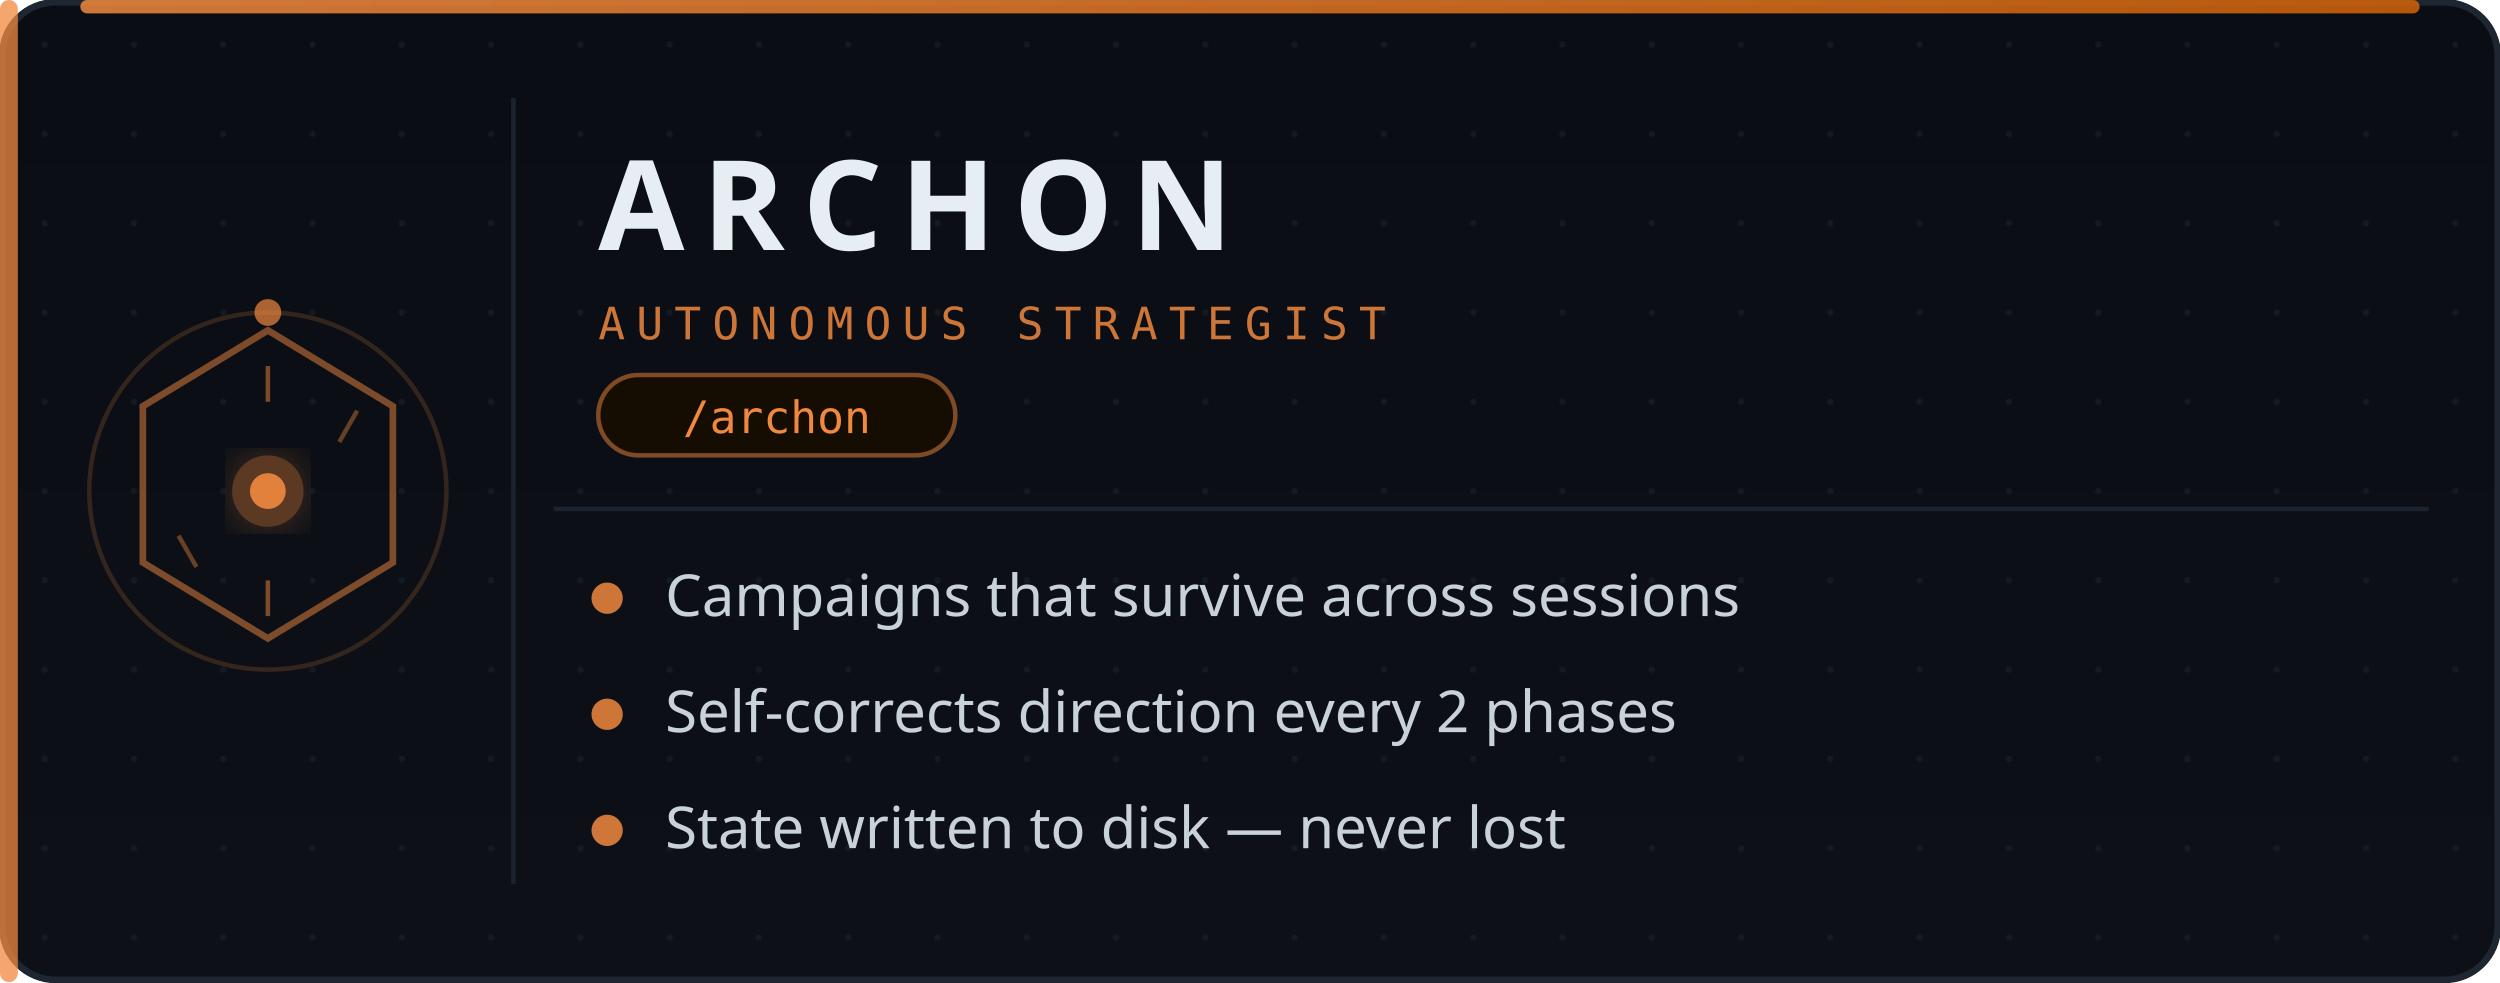
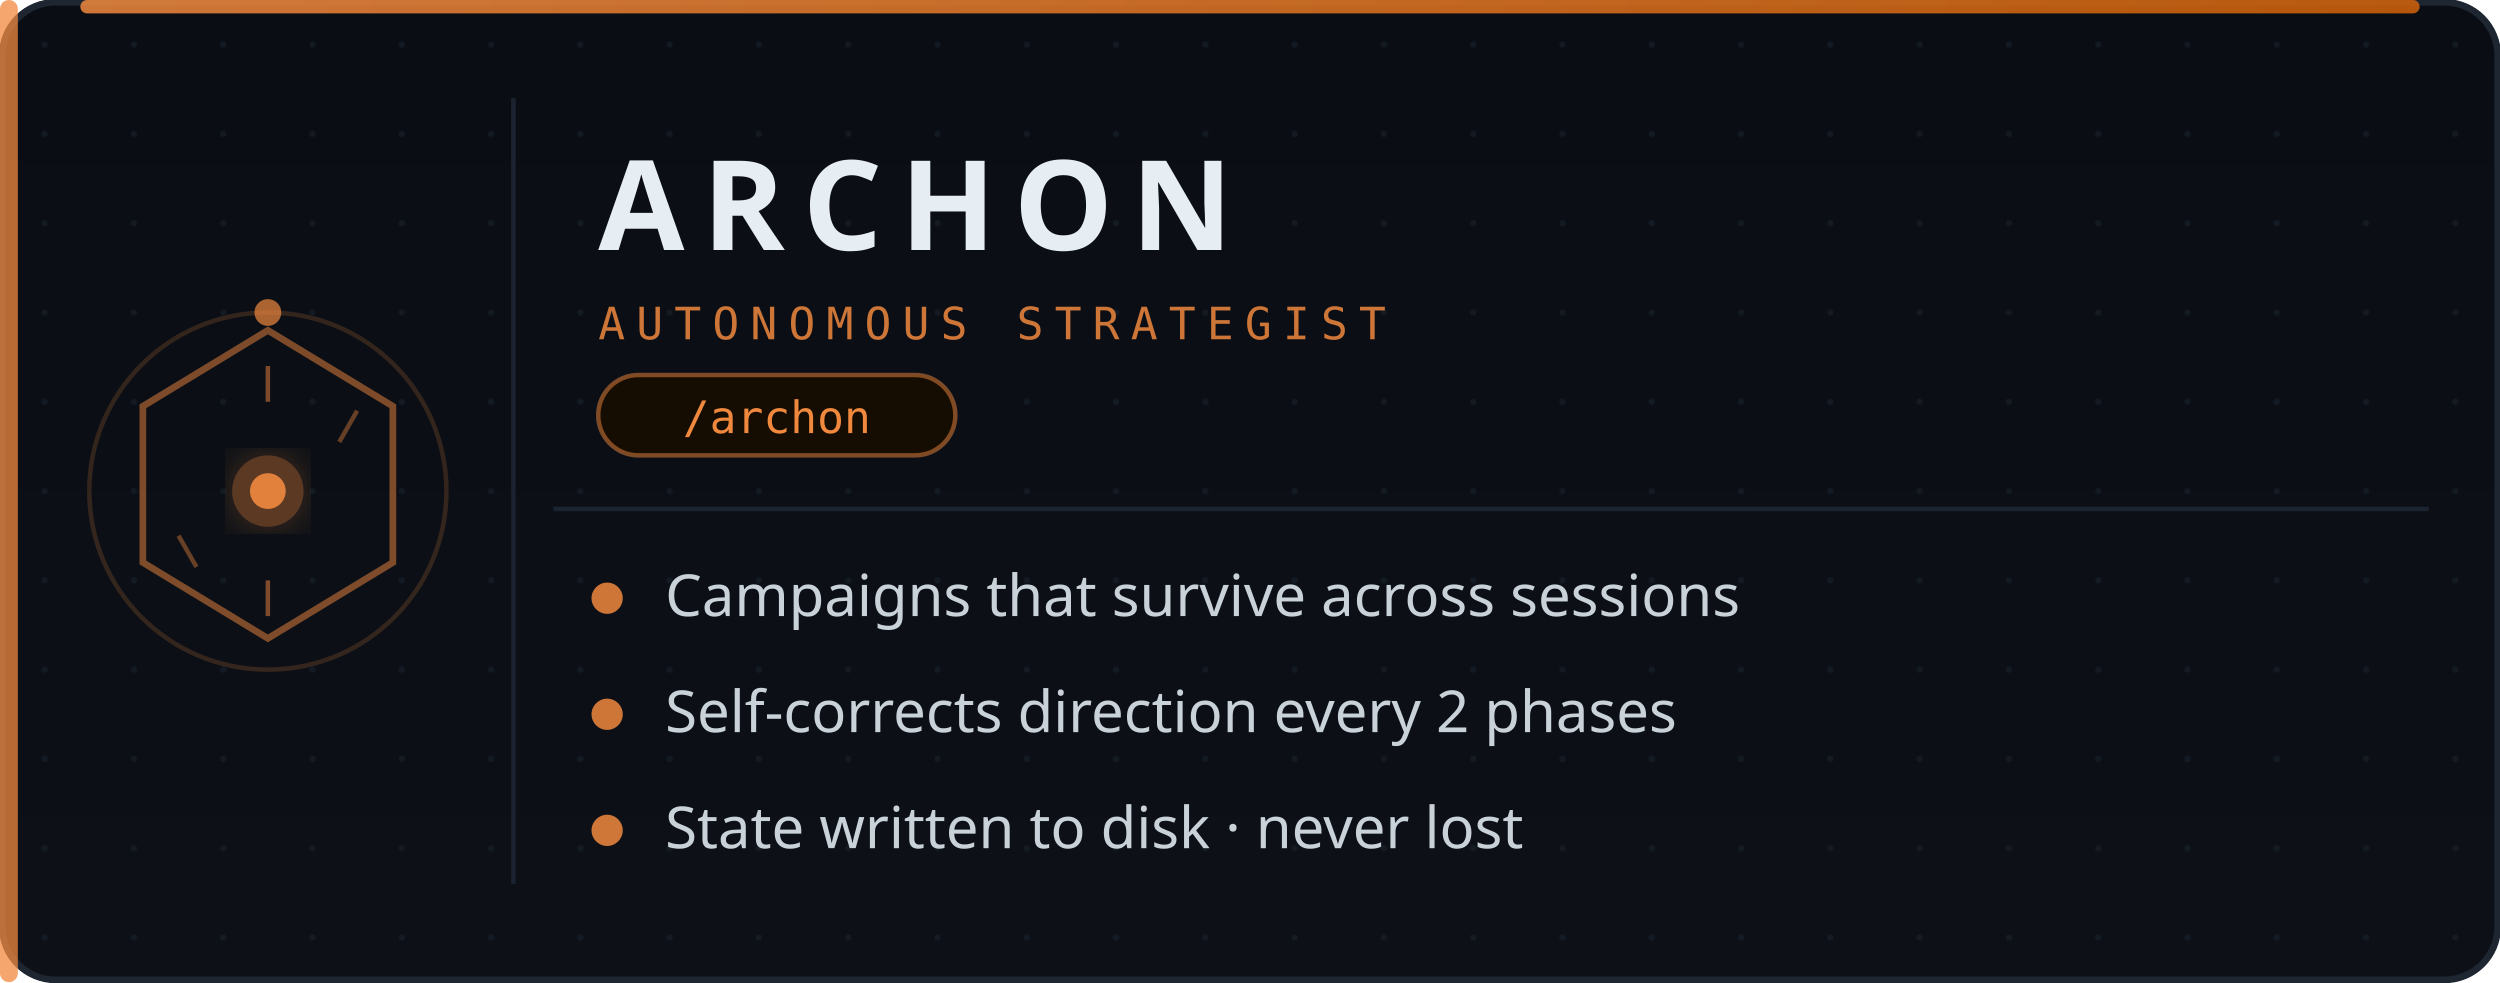
<svg xmlns="http://www.w3.org/2000/svg" width="560" height="220" viewBox="0 0 560 220">
  <defs>
    <linearGradient id="ca-bg" x1="0" y1="0" x2="0" y2="1" gradientUnits="objectBoundingBox">
      <stop offset="0%" stop-color="#0a0e14" />
      <stop offset="100%" stop-color="#0d1117" />
    </linearGradient>
    <linearGradient id="ca-top" x1="0%" y1="0%" x2="100%" y2="0%">
      <stop offset="0%" stop-color="#f0883e" />
      <stop offset="100%" stop-color="#d4630a" />
    </linearGradient>
    <filter id="ca-glow">
      <feGaussianBlur in="SourceGraphic" stdDeviation="5" result="b" />
      <feMerge>
        <feMergeNode in="b" />
        <feMergeNode in="SourceGraphic" />
      </feMerge>
    </filter>
    <style>
      .ca-mono { font-family: 'SF Mono','Cascadia Code','Consolas',monospace; }
      .ca-sans { font-family: 'Segoe UI',system-ui,-apple-system,sans-serif; }
      @keyframes ca-pulse {
        0%,100% { opacity: 0.35; }
        50%      { opacity: 0.9; }
      }
      @keyframes ca-orbit {
        0%   { transform: rotate(0deg); }
        100% { transform: rotate(360deg); }
      }
      .ca-core   { animation: ca-pulse 3s ease-in-out 0.8s infinite; }
      .ca-orbiter { transform-origin: 60px 110px; animation: ca-orbit 8s linear infinite; }
+       @media (prefers-reduced-motion: reduce) {
+         .ca-core, .ca-orbiter { animation: none; }
+         .ca-core { opacity: 0.6; }
+       }
    </style>
  </defs>
  <rect width="560" height="220" rx="12" fill="url(#ca-bg)" />
  <pattern id="ca-dots" x="0" y="0" width="20" height="20" patternUnits="userSpaceOnUse">
    <circle cx="10" cy="10" r="0.7" fill="#1e2632" opacity="0.8" />
  </pattern>
  <rect width="560" height="220" rx="12" fill="url(#ca-dots)" opacity="0.6" />
  <rect x="0.5" y="0.5" width="559" height="219" rx="12" fill="none" stroke="#1e2632" stroke-width="1.5" />
  <rect x="18" y="0" width="524" height="3" rx="1.5" fill="url(#ca-top)" opacity="0.85" />
  <rect x="0" y="0" width="4" height="220" rx="2" fill="#f0883e" opacity="0.75" />
  <circle cx="60" cy="110" r="40" fill="none" stroke="#f0883e" stroke-width="1" opacity="0.18" />
  <polygon points="60,74 88,91 88,126 60,143 32,126 32,91" fill="none" stroke="#f0883e" stroke-width="1.5" stroke-opacity="0.5" />
  <line x1="60" y1="82" x2="60" y2="90" stroke="#f0883e" stroke-width="1" opacity="0.5" />
  <line x1="60" y1="130" x2="60" y2="138" stroke="#f0883e" stroke-width="1" opacity="0.5" />
  <line x1="80" y1="92" x2="76" y2="99" stroke="#f0883e" stroke-width="1" opacity="0.4" />
  <line x1="40" y1="120" x2="44" y2="127" stroke="#f0883e" stroke-width="1" opacity="0.4" />
  <g class="ca-orbiter">
    <circle cx="60" cy="70" r="3" fill="#f0883e" opacity="0.7" />
  </g>
  <circle class="ca-core" cx="60" cy="110" r="8" fill="#f0883e" filter="url(#ca-glow)" opacity="0.35" />
  <circle cx="60" cy="110" r="4" fill="#f0883e" opacity="0.9" />
  <line x1="115" y1="22" x2="115" y2="198" stroke="#1c2330" stroke-width="1" />
  <text x="134" y="56" class="ca-sans" font-size="28" font-weight="900" fill="#e6edf3" letter-spacing="4">ARCHON</text>
  <text x="134" y="76" class="ca-mono" font-size="10" fill="#f0883e" letter-spacing="2.5" opacity="0.85">AUTONOMOUS STRATEGIST</text>
  <rect x="134" y="84" width="80" height="18" rx="9" fill="#160d02" stroke="#f0883e" stroke-width="1" stroke-opacity="0.5" />
  <text x="174" y="97" class="ca-mono" font-size="10" fill="#f0883e" text-anchor="middle">/archon</text>
  <line x1="124" y1="114" x2="544" y2="114" stroke="#1c2330" stroke-width="1" />
  <circle cx="136" cy="134" r="3.5" fill="#f0883e" opacity="0.85" />
  <text x="149" y="138" class="ca-sans" font-size="13" fill="#c9d1d9">Campaigns that survive across sessions</text>
  <circle cx="136" cy="160" r="3.5" fill="#f0883e" opacity="0.85" />
  <text x="149" y="164" class="ca-sans" font-size="13" fill="#c9d1d9">Self-corrects direction every 2 phases</text>
  <circle cx="136" cy="186" r="3.5" fill="#f0883e" opacity="0.85" />
-   <text x="149" y="190" class="ca-sans" font-size="13" fill="#c9d1d9">State written to disk — never lost</text>
+   <text x="149" y="190" class="ca-sans" font-size="13" fill="#c9d1d9">State written to disk · never lost</text>
</svg>
